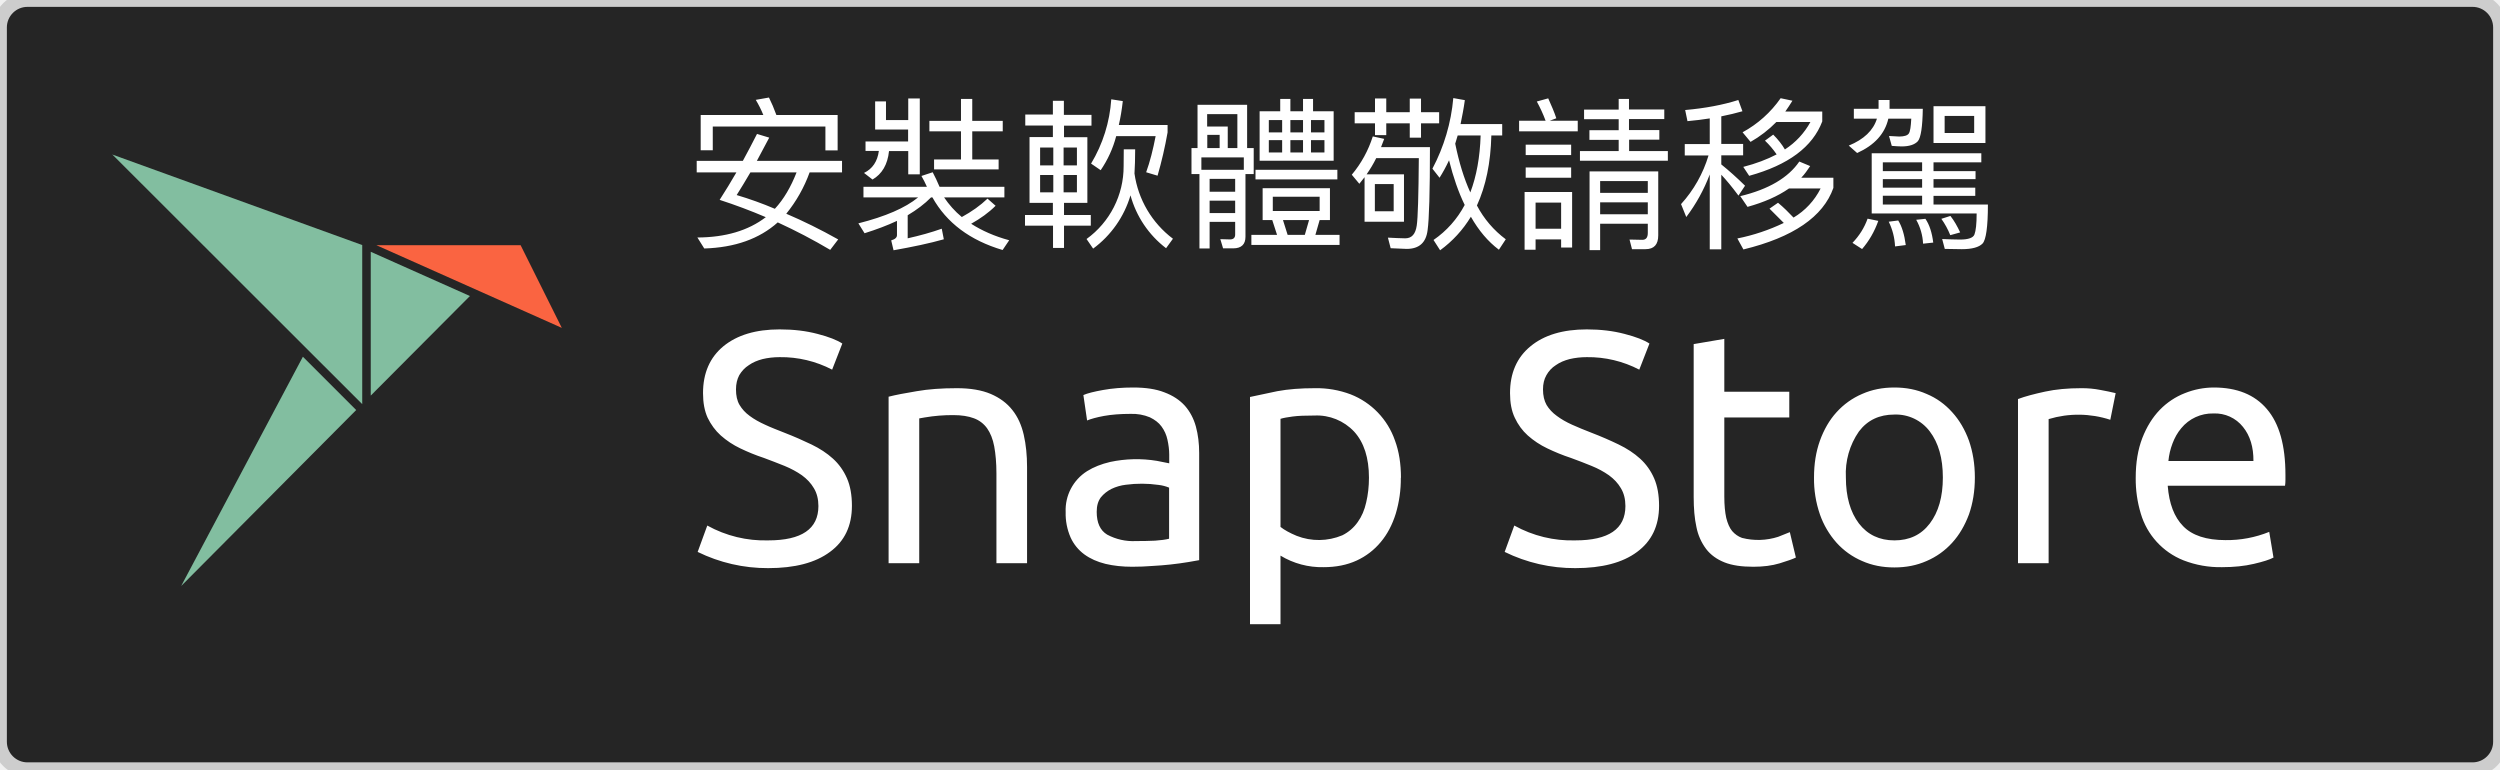
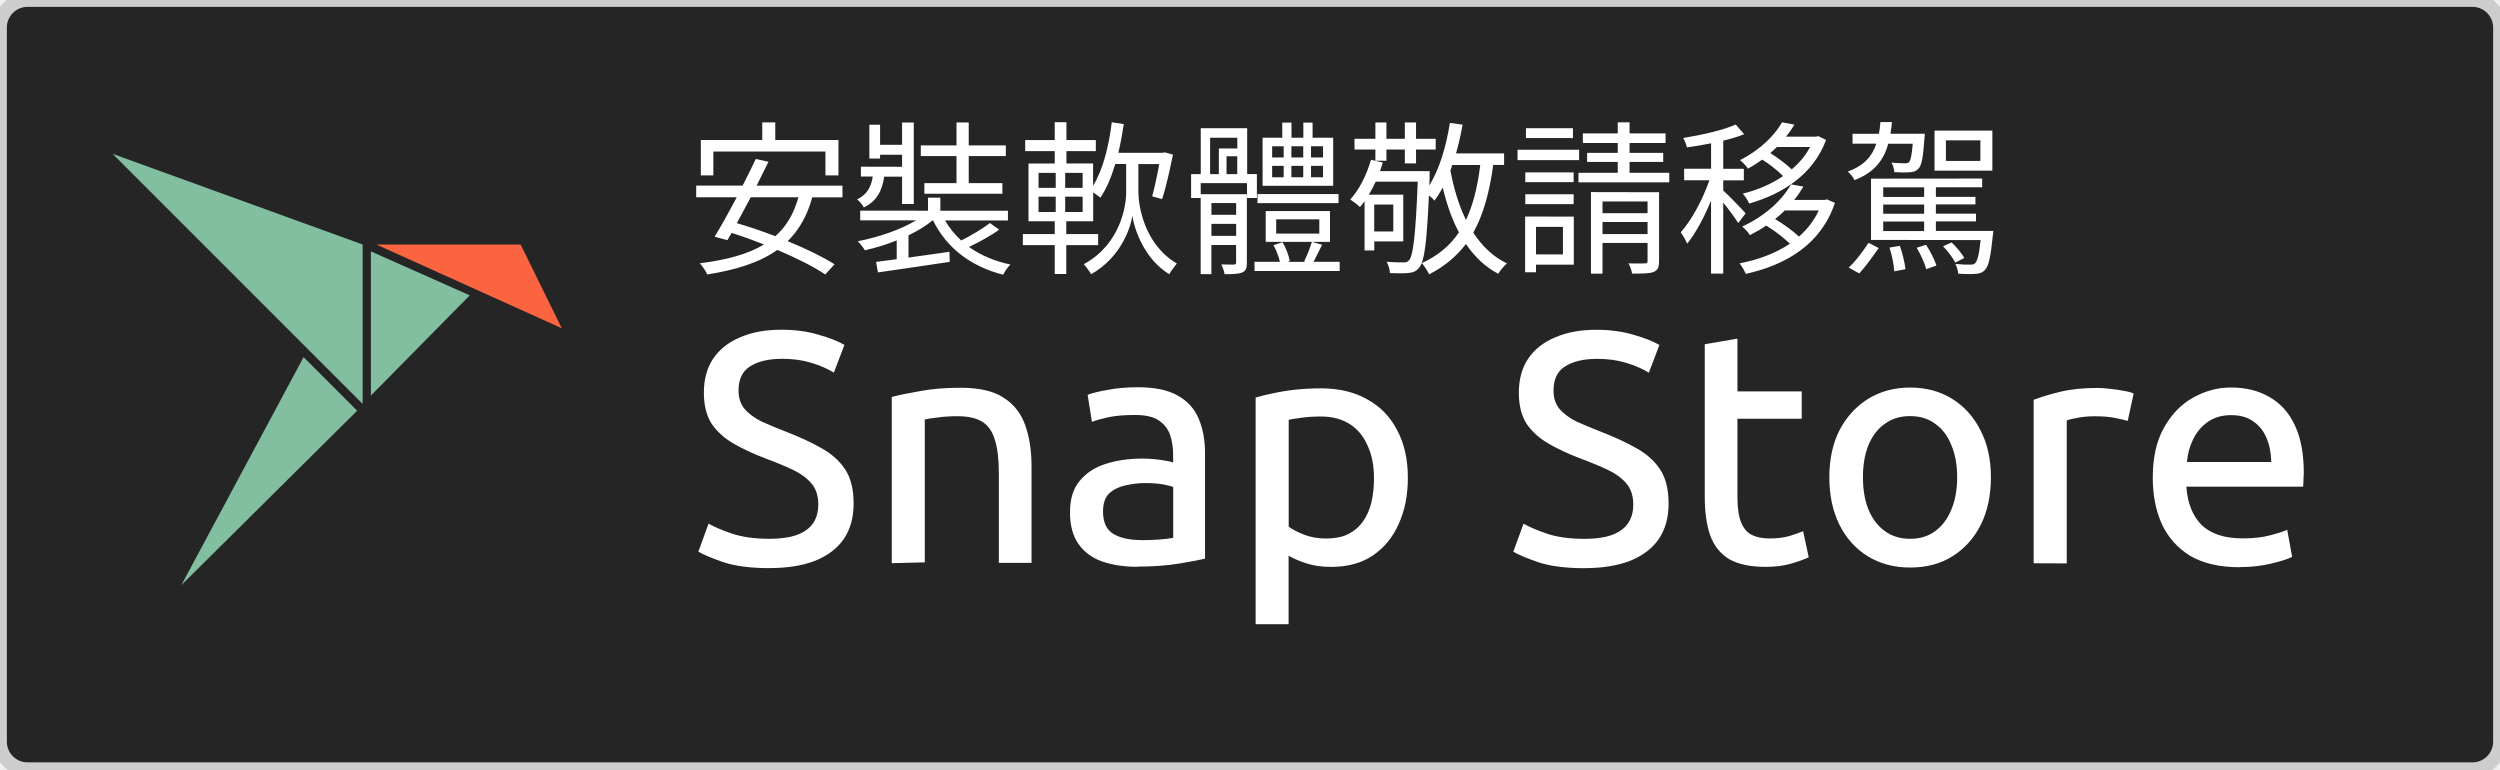
- <svg xmlns="http://www.w3.org/2000/svg" width="182" height="56">
-   <g fill="none" fill-rule="evenodd">
-     <rect stroke="#CDCDCD" fill="#252525" width="182" height="56" rx="2" />
-     <g fill-rule="nonzero">
-       <path d="M26.99 28.8V18.33l7.22 3.22-7.22 7.25zM13.2 42.64l8.85-16.67 3.88 3.88-12.73 12.8zm-5.05-31.4l18.22 6.6v11.58L8.16 11.23z" fill="#82BEA0" />
-       <path fill="#FA6441" d="M37.9 17.85H27.4l13.5 6.02z" />
+ <svg xmlns="http://www.w3.org/2000/svg" id="a" enable-background="new 0 0 182 56" version="1.1" viewBox="0 0 182 56">
+   <style id="b" type="text/css">.st0 {
+ 			fill-rule: evenodd;
+ 			clip-rule: evenodd;
+ 			fill: #252525;
+ 			stroke: #CDCDCD;
+ 		}
+ 
+ 		.st1 {
+ 			fill: #82BEA0;
+ 		}
+ 
+ 		.st2 {
+ 			fill: #FA6441;
+ 		}
+ 
+ 		.st3 {
+ 			fill: #FFFFFF;
+ 		}
+ 
+ 		.st4 {
+ 			font-family: 'PingFangSC-Regular-GBpc-EUC-H';
+ 		}
+ 
+ 		.st5 {
+ 			font-size: 12px;
+ 			font-weight: 500;
+ 		}
+ 
+ 		.st6 {
+ 			font-family: 'Ubuntu';
+ 		}
+ 
+ 		.st7 {
+ 			font-size: 24px;
+ 			font-weight: 500;
+ 		}</style>
+   <g id="e">
+     <g id="f">
+       <path id="g" class="st0" d="M2,0h178c1.1,0,2,0.9,2,2v52c0,1.1-0.9,2-2,2H2c-1.1,0-2-0.9-2-2V2C0,0.9,0.9,0,2,0z" />
+       <g id="h" transform="translate(8 11)">
+         <path id="i" class="st1" d="M19,17.8V7.3l7.2,3.2L19,17.8z M5.2,31.6L14.1,15l3.9,3.9L5.2,31.6z M0.2,0.2l18.2,6.6v11.6     L0.2,0.2z" />
+         <polygon id="j" class="st2" points="29.9 6.8 19.4 6.8 32.9 12.9" />
+       </g>
+       <path id="k" class="st3 st4 st5" transform="translate(50,19)" d="m1.02-8.81v2.58h0.912v-1.74h8.16v1.74h0.948v-2.58h-4.6v-1.28h-0.948v1.28zm-0.336 3.32v0.852h2.95c-0.564 1.07-1.14 2.11-1.61 2.87l0.936 0.252 0.3-0.528c0.768 0.24 1.57 0.528 2.36 0.84-1.19 0.72-2.74 1.13-4.67 1.37 0.18 0.204 0.456 0.6 0.54 0.816 2.1-0.336 3.8-0.864 5.1-1.79 1.38 0.588 2.65 1.22 3.49 1.79l0.672-0.744c-0.852-0.54-2.08-1.14-3.41-1.68 0.816-0.804 1.42-1.84 1.79-3.19h2.2v-0.852h-6.25l0.864-1.74-0.924-0.204c-0.276 0.588-0.612 1.26-0.96 1.94zm3.97 0.852h3.47c-0.336 1.21-0.888 2.14-1.68 2.83-0.948-0.36-1.91-0.684-2.8-0.948zm7.97 0.972v0.708h4.07c-1.14 0.684-2.78 1.24-4.25 1.52 0.168 0.156 0.396 0.456 0.516 0.66 0.744-0.168 1.55-0.408 2.32-0.72v1.37l-1.5 0.192 0.132 0.768c1.38-0.192 3.36-0.492 5.23-0.768l-0.024-0.732-2.98 0.42v-1.62c0.672-0.324 1.28-0.696 1.76-1.09h0.024c0.984 2 2.74 3.35 5.11 3.96 0.108-0.24 0.336-0.564 0.528-0.744-1.16-0.24-2.18-0.684-3.02-1.28 0.72-0.348 1.56-0.792 2.2-1.26l-0.672-0.48c-0.516 0.396-1.38 0.912-2.09 1.27-0.468-0.432-0.864-0.912-1.18-1.46h4.58v-0.708h-4.92v-0.948h-0.9v0.948zm7.01-6.42v1.67h-2.6v0.78h2.6v1.97h-2.34v0.768h5.68v-0.768h-2.45v-1.97h2.7v-0.78h-2.7v-1.67zm-6.96 3.22v0.72h0.864c-0.12 0.744-0.408 1.31-1.14 1.66 0.168 0.12 0.396 0.408 0.492 0.588 0.96-0.468 1.33-1.24 1.48-2.24h1.3v1.99h0.852v-5.93h-0.852v1.62h-1.6v-1.46h-0.78v2.46h0.78v-0.276h1.6v0.876zm12.2-0.228v4.2h1.91v0.936h-2.32v0.804h2.32v2.1h0.84v-2.1h2.32v-0.804h-2.32v-0.936h1.96v-2.1c0.192 0.132 0.408 0.288 0.528 0.384 0.444-0.66 0.792-1.5 1.08-2.45h0.792v2.06c0.012 0.972-0.42 3.79-3.08 5.23 0.168 0.192 0.42 0.54 0.528 0.732 2.08-1.16 2.86-3.26 3-4.25 0.144 0.948 0.852 3.13 2.69 4.25 0.12-0.216 0.384-0.576 0.552-0.78-2.39-1.4-2.8-4.25-2.8-5.18v-2.06h1.52c-0.156 0.852-0.348 1.75-0.516 2.35l0.72 0.204c0.276-0.804 0.564-2.12 0.792-3.24l-0.6-0.168-0.144 0.036h-3.23c0.156-0.66 0.288-1.37 0.396-2.09l-0.876-0.132c-0.216 1.78-0.648 3.46-1.36 4.62v-1.62h-1.94v-0.9h2.14v-0.804h-2.14v-1.3h-0.852v1.3h-2.15v0.804h2.15v0.9zm0.732 2.41h1.25v1.12h-1.25zm1.94 0h1.27v1.12h-1.27zm-1.94-1.73h1.25v1.09h-1.25zm1.94 0h1.27v1.09h-1.27zm14 1.54v0.66h5.9v-0.66zm1.36 1.84h3.14v1.04h-3.14zm2.6 1.64c-0.12 0.408-0.36 1.02-0.564 1.42l0.108 0.036h-1.32l0.168-0.06c-0.072-0.384-0.276-0.96-0.54-1.37l-0.648 0.216c0.204 0.36 0.384 0.84 0.468 1.21h-1.85v0.672h6.2v-0.672h-1.9l0.624-1.24zm-3.59-7.58v3.5h5.14v-3.5h-1.5v-1.1h-0.672v1.1h-0.864v-1.1h-0.672v1.1zm0.228 5.34v2.24h4.68v-2.24zm0.468-3.29h0.84v0.828h-0.84zm1.4 0h0.864v0.828h-0.864zm1.43 0h0.876v0.828h-0.876zm-2.83-1.43h0.84v0.816h-0.84zm1.4 0h0.864v0.816h-0.864zm1.43 0h0.876v0.816h-0.876zm-7.25 5.65h1.8v0.876h-1.8zm0-0.66v-0.852h1.8v0.852zm-1.48-2.96v1.74h0.696v5.54h0.78v-2.12h1.8v1.26c0 0.12-0.036 0.156-0.168 0.168-0.108 0-0.48 0-0.912-0.012 0.108 0.204 0.216 0.504 0.24 0.708 0.648 0 1.03-0.012 1.3-0.132s0.324-0.336 0.324-0.72v-4.97h-3.36v-0.804h3.37v1.08h0.72v-1.74h-0.708v-3.34h-3.38v3.34zm2.02-1.87v1.87h-0.636v-2.65h1.98v0.78zm1.34 1.87h-0.78v-1.3h0.78zm12.2-3.76v1.19h-1.34v-1.19h-0.804v1.19h-1.52v0.78h1.52v0.816h0.804v-0.816h1.34v1.01h0.816v-1.01h1.43v-0.78h-1.43v-1.19zm3.28 0.036c-0.276 1.72-0.756 3.36-1.5 4.55l0.024-0.624v-0.42h-3.61l0.204-0.624-0.864-0.204c-0.312 1.1-0.84 2.17-1.51 2.89 0.192 0.12 0.552 0.396 0.708 0.552 0.12-0.132 0.228-0.276 0.336-0.42v3.58h0.708v-0.66h2.11v-3.4h-2.51c0.18-0.3 0.348-0.612 0.504-0.948h3.06c-0.156 3.94-0.336 5.36-0.624 5.71-0.12 0.144-0.228 0.18-0.42 0.168-0.216 0-0.696 0-1.22-0.048 0.132 0.228 0.228 0.576 0.24 0.828 0.528 0.024 1.04 0.024 1.36-0.012 0.336-0.036 0.576-0.12 0.792-0.42 0.348-0.432 0.528-1.72 0.684-5.23 0.168 0.132 0.324 0.288 0.408 0.384 0.216-0.288 0.408-0.6 0.6-0.948 0.288 1.21 0.672 2.32 1.18 3.26-0.648 0.96-1.52 1.69-2.7 2.24 0.168 0.192 0.444 0.612 0.528 0.816 1.13-0.576 1.99-1.31 2.68-2.21 0.624 0.924 1.39 1.66 2.35 2.17 0.144-0.24 0.432-0.588 0.636-0.756-1.01-0.48-1.81-1.26-2.45-2.24 0.732-1.31 1.18-2.93 1.45-4.93h0.792v-0.84h-3.5c0.192-0.66 0.348-1.37 0.48-2.09zm-5.51 5.94h1.39v1.96h-1.39zm5.68-2.88h2.04c-0.192 1.57-0.516 2.9-1.04 4-0.516-1.06-0.888-2.28-1.13-3.6zm5.32 0.54v0.708h3.52v-0.708zm0.048-3.22v0.72h3.42v-0.72zm-0.048 4.81v0.72h3.52v-0.72zm-0.564-3.24v0.756h4.48v-0.756zm0.552 4.86v4.06h0.792v-0.552h2.75v-3.5zm0.792 0.756h1.96v2h-1.96zm5.95-7.61v0.804h-2.54v0.696h2.54v0.72h-2.23v0.66h2.23v0.792h-2.86v0.696h6.61v-0.696h-2.89v-0.792h2.45v-0.66h-2.45v-0.72h2.62v-0.696h-2.62v-0.804zm2.17 5.76v0.852h-3.28v-0.852zm-4.12-0.684v5.94h0.84v-2.24h3.28v1.31c0 0.132-0.036 0.18-0.192 0.18-0.156 0.012-0.648 0.012-1.2 0 0.12 0.204 0.24 0.528 0.264 0.744 0.756 0 1.26 0 1.57-0.12 0.312-0.132 0.396-0.36 0.396-0.804v-5zm0.84 2.18h3.28v0.876h-3.28zm12.7-5.46h2.41c-0.324 0.624-0.792 1.16-1.33 1.63-0.396-0.384-1.01-0.84-1.56-1.19zm0.372-1.8c-0.528 0.924-1.56 2-3.06 2.75 0.18 0.144 0.456 0.432 0.576 0.624 0.372-0.204 0.72-0.432 1.04-0.66 0.54 0.336 1.14 0.816 1.52 1.2-0.876 0.6-1.91 1.03-2.94 1.28 0.168 0.168 0.384 0.504 0.468 0.72 2.41-0.684 4.67-2.11 5.6-4.63l-0.564-0.276-0.168 0.036h-2.18c0.228-0.288 0.432-0.576 0.6-0.876zm0.192 6.42h2.48c-0.348 0.744-0.84 1.37-1.44 1.9-0.444-0.42-1.13-0.912-1.74-1.28 0.252-0.192 0.48-0.396 0.696-0.612zm0.456-1.9c-0.588 1.06-1.79 2.26-3.55 3.07 0.18 0.132 0.444 0.432 0.564 0.624 0.42-0.216 0.816-0.444 1.18-0.696 0.624 0.372 1.28 0.888 1.73 1.32-1.06 0.708-2.33 1.18-3.67 1.43 0.168 0.192 0.372 0.552 0.456 0.768 2.9-0.648 5.47-2.12 6.49-5.17l-0.576-0.252-0.168 0.036h-2.22c0.264-0.324 0.48-0.648 0.672-0.972zm-4.02-4.36c-0.888 0.408-2.47 0.756-3.82 0.984 0.108 0.192 0.228 0.492 0.264 0.684 0.564-0.072 1.16-0.18 1.76-0.3v1.85h-1.96v0.84h1.84c-0.48 1.38-1.31 2.94-2.09 3.79 0.156 0.216 0.372 0.576 0.468 0.828 0.612-0.744 1.25-1.93 1.74-3.14v5.32h0.888v-5.17c0.408 0.504 0.888 1.15 1.09 1.49l0.54-0.708c-0.24-0.276-1.28-1.36-1.63-1.66v-0.744h1.5v-0.84h-1.5v-2.05c0.564-0.132 1.09-0.288 1.52-0.468zm15.3 1.15h2.51v1.5h-2.51zm-0.828-0.708v2.92h4.21v-2.92zm-4.8 8.17c-0.36 0.54-0.912 1.32-1.45 1.8l0.768 0.432c0.492-0.528 1.01-1.28 1.42-1.85zm1.52 0.348c0.18 0.552 0.324 1.26 0.348 1.73l0.816-0.156c-0.048-0.456-0.216-1.16-0.408-1.7zm1.98 0.012c0.288 0.48 0.588 1.13 0.696 1.56l0.744-0.264c-0.132-0.408-0.444-1.04-0.756-1.51zm1.92-0.108c0.348 0.348 0.72 0.852 0.888 1.19l0.66-0.336c-0.18-0.324-0.564-0.792-0.924-1.13zm-4.56-9.04c-0.024 0.3-0.06 0.588-0.108 0.852h-1.92v0.72h1.73c-0.3 0.912-0.888 1.6-2.08 2.03 0.18 0.144 0.408 0.432 0.492 0.624 1.44-0.552 2.12-1.45 2.46-2.65h1.78c-0.072 0.852-0.156 1.21-0.276 1.34-0.072 0.072-0.168 0.084-0.312 0.084-0.156 0-0.54-0.012-0.96-0.048 0.12 0.192 0.192 0.48 0.204 0.696 0.456 0.024 0.9 0.024 1.14 0 0.264-0.012 0.444-0.072 0.612-0.252 0.24-0.228 0.348-0.828 0.444-2.21 0.024-0.12 0.024-0.336 0.024-0.336h-2.5c0.048-0.276 0.084-0.552 0.108-0.852zm0.204 6h2.98v0.672h-2.98zm0-0.552v-0.696h2.98v0.696zm-0.888-1.33v4.46h0.588l7.39 0.012c-0.108 1.07-0.24 1.54-0.408 1.69-0.084 0.084-0.18 0.096-0.348 0.096-0.18 0.012-0.612 0-1.08-0.048 0.108 0.192 0.192 0.504 0.204 0.708 0.516 0.036 1.01 0.036 1.26 0.012 0.288-0.012 0.492-0.084 0.672-0.264 0.276-0.264 0.432-0.936 0.588-2.51 0.024-0.12 0.036-0.348 0.036-0.348h-4.18v-0.696h2.92v-0.564h-2.92v-0.672h2.88v-0.552h-2.88v-0.696h3.37v-0.636zm0.888 3.12h2.98v0.696h-2.98z" fill="#fff" aria-label="安裝軟體敬請移駕" />
+       <path id="l" class="st3 st6 st7" transform="translate(50,41)" d="m6.02 0.36q-2.04 0-3.36-0.432-1.3-0.456-1.82-0.768l0.744-2.04q0.576 0.336 1.68 0.72 1.13 0.384 2.76 0.384 1.8 0 2.66-0.624 0.888-0.624 0.888-1.87 0-0.96-0.504-1.54-0.48-0.576-1.34-0.984t-2.02-0.84q-1.27-0.48-2.28-1.06t-1.61-1.44q-0.576-0.888-0.576-2.28 0-1.46 0.672-2.47 0.696-1.03 1.97-1.56 1.27-0.552 3-0.552 1.49 0 2.69 0.36 1.2 0.336 1.9 0.744l-0.768 2.02q-0.696-0.432-1.66-0.72-0.936-0.288-2.09-0.288-1.49 0-2.35 0.552-0.84 0.528-0.84 1.75 0 0.816 0.432 1.34 0.456 0.528 1.22 0.912 0.792 0.36 1.78 0.744 1.49 0.576 2.59 1.2 1.1 0.6 1.73 1.54t0.624 2.52q0 1.51-0.72 2.57-0.72 1.03-2.09 1.58-1.37 0.528-3.31 0.528zm8.9-0.36v-12.1q0.816-0.216 2.09-0.432 1.27-0.24 2.93-0.24 2.02 0 3.12 0.72 1.13 0.72 1.58 2.02 0.456 1.27 0.456 3v7.01h-2.38v-6.53q0-1.54-0.288-2.42-0.264-0.912-0.912-1.32t-1.82-0.408q-0.792 0-1.46 0.096-0.648 0.072-0.912 0.144v10.4zm17.9 0.264q-1.44 0-2.57-0.384-1.1-0.384-1.73-1.27t-0.624-2.33q0-1.42 0.696-2.26 0.696-0.864 1.9-1.25t2.66-0.384q0.672 0 1.34 0.096 0.696 0.096 0.912 0.192v-0.576q0-0.768-0.216-1.42t-0.816-1.06q-0.576-0.408-1.73-0.408-1.2 0-1.97 0.168-0.744 0.168-1.18 0.336l-0.312-1.97q0.48-0.192 1.46-0.36 0.984-0.192 2.21-0.192 1.82 0 2.88 0.6 1.08 0.6 1.54 1.7 0.456 1.08 0.456 2.5v7.68q-0.6 0.144-1.92 0.36t-3 0.216zm0.24-1.94q0.744 0 1.34-0.048 0.624-0.048 1.01-0.12v-3.7q-0.216-0.096-0.744-0.192t-1.27-0.096-1.46 0.168q-0.696 0.144-1.18 0.576-0.456 0.432-0.456 1.32 0 1.18 0.744 1.63t2.02 0.456zm8.35 6.12v-16.5q0.552-0.168 1.27-0.312 0.744-0.168 1.63-0.264t1.87-0.096q1.94 0 3.34 0.792 1.42 0.768 2.18 2.23 0.792 1.46 0.792 3.48 0 1.92-0.672 3.38-0.648 1.46-1.9 2.3-1.22 0.816-3.02 0.816-1.01 0-1.82-0.264-0.792-0.264-1.27-0.552v4.99zm5.14-6.24q0.936 0 1.58-0.312 0.672-0.336 1.08-0.912 0.432-0.6 0.624-1.39 0.192-0.816 0.192-1.78 0-1.39-0.48-2.4-0.456-1.03-1.32-1.56t-2.06-0.528q-0.864 0-1.46 0.096-0.576 0.072-0.888 0.144v7.78q0.384 0.288 1.1 0.576 0.744 0.288 1.63 0.288zm18.8 2.16q-2.04 0-3.36-0.432-1.3-0.456-1.82-0.768l0.744-2.04q0.576 0.336 1.68 0.72 1.13 0.384 2.76 0.384 1.8 0 2.66-0.624 0.888-0.624 0.888-1.87 0-0.96-0.504-1.54-0.48-0.576-1.34-0.984t-2.02-0.84q-1.27-0.48-2.28-1.06t-1.61-1.44q-0.576-0.888-0.576-2.28 0-1.46 0.672-2.47 0.696-1.03 1.97-1.56 1.27-0.552 3-0.552 1.49 0 2.69 0.36 1.2 0.336 1.9 0.744l-0.768 2.02q-0.696-0.432-1.66-0.72-0.936-0.288-2.09-0.288-1.49 0-2.35 0.552-0.84 0.528-0.84 1.75 0 0.816 0.432 1.34 0.456 0.528 1.22 0.912 0.792 0.36 1.78 0.744 1.49 0.576 2.59 1.2 1.1 0.6 1.73 1.54t0.624 2.52q0 1.51-0.72 2.57-0.72 1.03-2.09 1.58-1.37 0.528-3.31 0.528zm13.2-0.096q-1.7 0-2.69-0.576-0.96-0.6-1.37-1.75-0.384-1.15-0.384-2.78v-11.1l2.38-0.408v3.84h4.68v1.99h-4.68v5.74q0 1.13 0.264 1.8 0.264 0.648 0.768 0.912 0.528 0.264 1.3 0.264 0.816 0 1.42-0.168 0.624-0.192 1.03-0.36l0.408 1.9q-0.456 0.216-1.27 0.456t-1.85 0.24zm10.5 0.048q-1.73 0-3.07-0.816-1.32-0.816-2.06-2.28-0.744-1.49-0.744-3.48 0-1.97 0.744-3.43 0.768-1.46 2.09-2.28 1.34-0.816 3.05-0.816 1.73 0 3.05 0.816t2.06 2.28q0.768 1.46 0.768 3.43 0 1.99-0.744 3.48-0.744 1.46-2.06 2.28-1.3 0.816-3.07 0.816zm0-2.09q1.08 0 1.82-0.552 0.768-0.552 1.18-1.56 0.432-1.01 0.432-2.38 0-1.34-0.432-2.35-0.408-1.01-1.18-1.54-0.744-0.552-1.82-0.552-1.06 0-1.82 0.552-0.768 0.528-1.2 1.54-0.408 1.01-0.408 2.35 0 1.37 0.408 2.38 0.432 1.01 1.2 1.56t1.82 0.552zm9 1.78v-11.9q0.744-0.288 1.9-0.576 1.18-0.288 2.74-0.288 0.456 0 0.96 0.072 0.528 0.048 0.984 0.144 0.456 0.072 0.696 0.192l-0.432 1.99q-0.312-0.096-0.936-0.216-0.6-0.12-1.46-0.12-0.72 0-1.3 0.12-0.552 0.096-0.744 0.192v10.4zm15 0.288q-2.21 0-3.62-0.84-1.39-0.864-2.06-2.33-0.648-1.46-0.648-3.34 0-2.21 0.816-3.65 0.816-1.46 2.11-2.18 1.32-0.744 2.76-0.744 1.63 0 2.81 0.696 1.2 0.672 1.85 2.06 0.648 1.37 0.648 3.48 0 0.216-0.024 0.48 0 0.264-0.024 0.504h-8.5q0.12 1.78 1.1 2.78 1.01 0.984 3 0.984 1.15 0 1.97-0.216 0.84-0.216 1.27-0.408l0.36 1.97q-0.408 0.216-1.49 0.48-1.06 0.264-2.33 0.264zm-3.84-7.66h6.14q-0.024-1.01-0.36-1.78t-0.984-1.2q-0.624-0.432-1.58-0.432-0.984 0-1.68 0.48t-1.08 1.27q-0.384 0.768-0.456 1.66z" fill="#fff" aria-label="Snap Store" />
    </g>
-     <path d="M60.98 8.37v2.58h-.89V9.21h-8.2v1.73h-.88V8.37h4.56a7.9 7.9 0 00-.55-1.1l.96-.17c.19.38.37.8.54 1.27h4.46zm-10.26 3.34h3.36c.36-.66.7-1.31 1.03-1.96l.89.27-.9 1.69h6.2v.84h-2.36a10.36 10.36 0 01-1.7 3.01c1.24.53 2.5 1.15 3.78 1.87l-.58.76a41.5 41.5 0 00-3.82-2c-1.34 1.2-3.12 1.83-5.35 1.9l-.5-.8c2.04-.01 3.7-.5 4.98-1.48a39.7 39.7 0 00-3.36-1.26c.43-.67.84-1.34 1.22-2h-2.89v-.84zm3.91.84c-.36.62-.7 1.17-1 1.65a26 26 0 012.78 1c.65-.7 1.17-1.6 1.58-2.65h-3.36zm8.23 1.05h4.62a8.1 8.1 0 00-.4-.79l.82-.27c.17.32.34.68.5 1.06h4.72v.77h-4.39c.36.53.78 1.01 1.29 1.43.73-.4 1.35-.84 1.87-1.34l.59.52c-.5.5-1.1.93-1.78 1.31.78.5 1.7.91 2.77 1.2l-.48.71c-2.37-.7-4.08-1.98-5.11-3.83h-.1c-.46.47-1.03.9-1.7 1.3v1.68c.89-.2 1.72-.43 2.48-.7l.15.77c-1.02.29-2.25.55-3.66.8l-.17-.72c.28-.08.42-.21.42-.38v-1.04c-.7.33-1.5.63-2.36.9l-.45-.72c1.97-.5 3.41-1.12 4.35-1.89h-3.98v-.77zm.84-6.22h.8v1.36h1.62V7.17h.84v5.52h-.84V11h-1.4c-.1.98-.51 1.67-1.2 2.07l-.62-.48c.62-.3.98-.84 1.08-1.6h-.97v-.69h3.1v-.87h-2.4V7.38zm3.96 1.42h2.3V7.2h.82v1.6H73v.76h-2.22v2.05h1.92v.72H68v-.72h1.96V9.56h-2.3V8.8zm7.29 1.18h1.7v-.84h-2.01v-.8h2.01V7.34h.8v1.02h2.01v.79h-2v.84h1.7v4.78h-1.7v.88h1.95v.78h-1.95v1.62h-.8v-1.62h-2.04v-.78h2.03v-.88h-1.7V9.98zM78.4 14v-1.26h-.97V14h.97zm-1.72 0v-1.26h-.96V14h.96zm-.96-1.96h.96v-1.3h-.96v1.3zm1.71-1.3v1.3h.97v-1.3h-.97zm3.83-.83a7.97 7.97 0 01-1.13 2.48l-.7-.48a10.4 10.4 0 001.47-4.68l.84.13c-.07.63-.17 1.22-.29 1.74H85v.54c-.19 1.07-.43 2.12-.73 3.15l-.83-.25c.28-.77.5-1.65.69-2.63h-2.87zm1.38.96c0 .7-.02 1.28-.05 1.76a7.2 7.2 0 002.8 4.75l-.5.69a7.25 7.25 0 01-2.59-3.85 7.44 7.44 0 01-2.72 3.88l-.48-.7a6.51 6.51 0 002.7-5.3l.01-1.23h.83zM91.7 8.1h1.5v-.9h.74v.9h.92v-.9h.73v.9h1.5v3.6H91.7V8.1zm4.72 3v-.9h-.98v.9h.98zm-1.56 0v-.9h-.92v.9h.92zm-1.52 0v-.9h-.97v.9h.97zm-.97-1.46h.97v-.9h-.97v.9zm1.57-.9v.9h.92v-.9h-.92zm1.5 0v.9h.98v-.9h-.98zm-4.04 3.62h5.96v.7H91.4v-.7zm.52 1.34h4.9v2.32h-.75l-.31 1.08h1.76v.73H91.1v-.73h1.87l-.35-1.08h-.7V13.7zm1.82 3.4h1.25l.31-1.08h-1.9l.34 1.08zm2.33-1.74v-1.04h-3.41v1.04h3.4zm-5.28-7.73v3.15h.48v1.89h-.6v4.57c0 .55-.3.84-.89.84h-.74l-.2-.67.71.02c.24 0 .37-.12.37-.35v-.93h-1.86v1.94h-.74v-5.42h-.58v-1.89h.44V7.63h3.6zm-2.9 3.15h.9v-.96h-.9v.96zm1.48 0h.71V8.31h-2.2v.9h1.5v1.57zm1.18 1.59v-.91h-3.09v.9h3.09zm-2.49 3.14h1.86v-.9h-1.86v.9zm0-1.55h1.86v-.94h-1.86v.94zm12.04-6.79h.82v1h1.71v-.99h.82v.99h1.32v.81h-1.32v1.04h-.82V8.98h-1.71v.86h-.82v-.86h-1.48v-.81h1.48v-1zm-.76 5.73l-.38.48-.55-.66a8.18 8.18 0 001.53-2.79l.83.18-.23.6h3.56c0 3.27-.06 5.27-.17 6.04-.11.91-.61 1.37-1.53 1.37l-1.16-.05-.2-.77c.49.02.9.05 1.26.05.48 0 .75-.31.84-.94.08-.53.13-2.17.15-4.9h-3.1c-.21.43-.45.82-.7 1.18h2.72v3.45h-2.87V12.9zm2.12 2.5V13.4h-1.37v1.98h1.37zm4.34-8.26l.84.15c-.08.61-.2 1.19-.31 1.74h3.03v.83h-.79c-.05 2-.4 3.68-1.05 5.1a7.26 7.26 0 002.1 2.46l-.5.76c-.8-.6-1.47-1.4-2.04-2.4a8.36 8.36 0 01-2.24 2.44l-.48-.75a7.12 7.12 0 002.27-2.55c-.46-.94-.83-2.02-1.14-3.25-.22.47-.45.89-.69 1.27l-.52-.66a13.49 13.49 0 001.52-5.14zm2 2.72h-1.68l-.18.6c.28 1.37.64 2.54 1.1 3.55.45-1.19.7-2.57.75-4.15zm3.99 7.57v.75h-.8v-4.2h3.46v4.04h-.8v-.59h-1.86zm1.86-.78v-1.9h-1.86v1.9h1.86zm-3.06-7.86h1.93c-.18-.49-.4-.96-.64-1.4l.83-.23c.24.53.45 1.02.59 1.45l-.48.18h2.04v.77h-4.27v-.77zm.48 1.74h3.31v.76h-3.31v-.76zm0 1.66h3.31v.75h-3.31v-.75zm4.25-4.21h2.52V7.2h.75v.77h2.57v.7h-2.57v.8h2.21v.7h-2.2V11h2.82v.7h-6.4V11h2.82v-.82h-2.13v-.7h2.13v-.8h-2.52v-.7zm4.47 10.16h-.98l-.18-.7.93.02c.27 0 .4-.17.4-.5v-.67h-3.47v1.92h-.77v-5.73h5v4.65c0 .67-.3 1.01-.93 1.01zm-3.3-2.54h3.47v-.87h-3.47v.87zm0-1.56h3.47v-.86h-3.47v.86zm6.36-5.21l-.17-.82c1.46-.13 2.74-.37 3.87-.73l.3.82c-.48.14-1 .26-1.54.37v2.01h1.59v.83h-1.59v.66c.57.46 1.14.97 1.73 1.55l-.48.72c-.48-.65-.9-1.15-1.25-1.52v5.43h-.84V12.7c-.43 1.13-1 2.16-1.71 3.1l-.38-.94a9.19 9.19 0 002-3.54h-1.73v-.83h1.82V8.62c-.51.08-1.05.15-1.62.2zm8.14 2.93l.79.33c-.2.3-.4.59-.65.85h2.34v.74c-.74 2.1-2.93 3.6-6.55 4.48l-.44-.8a14.3 14.3 0 003.38-1.13l-1.04-1.04.62-.43c.4.33.77.7 1.13 1.08a5.14 5.14 0 001.97-2.12h-2.3c-.82.57-1.83 1.01-3.02 1.34l-.53-.78c2.08-.5 3.5-1.35 4.3-2.52zm-.5-4.43c-.17.27-.34.54-.52.79h2.69v.72c-.7 1.85-2.46 3.17-5.32 3.96l-.43-.65c.93-.24 1.74-.55 2.43-.91a6.12 6.12 0 00-.85-1l.6-.44c.36.36.64.72.85 1.08a5.53 5.53 0 001.86-2h-2.48a8.53 8.53 0 01-1.88 1.45l-.58-.7a8.07 8.07 0 002.77-2.48l.85.18zm10.27.4h3.78v2.68h-3.78V7.72zm2.96 1.95V8.44h-2.15v1.24h2.15zm-6.96-2.4h.8v.64h2.42c-.02 1.3-.14 2.1-.36 2.36-.23.25-.63.38-1.18.38-.2 0-.44-.02-.72-.04l-.2-.72.74.04c.37 0 .61-.08.7-.22.1-.14.15-.5.18-1.08h-1.67c-.25 1.1-1.01 1.93-2.27 2.5l-.61-.54c1.1-.45 1.79-1.11 2.05-1.96h-1.68v-.72h1.8v-.64zm.31 5.76v.62h2.86v-.62h-2.86zm0 1.21v.64h2.86v-.64h-2.86zm3.69.64h3.96c0 1.63-.14 2.58-.39 2.84-.26.27-.77.41-1.51.41l-1.24-.02-.19-.72c.47.02.9.04 1.31.04.6 0 .95-.13 1.04-.37.1-.26.16-.77.16-1.53h-7.64v-4.38h7.98v.66h-3.48v.64h3.06v.58h-3.06v.62h3.04v.6h-3.04v.63zm-.83-3.07h-2.86v.64h2.86v-.64zm-3.97 4.1l.78.16c-.28.79-.68 1.47-1.18 2.05l-.7-.45c.5-.52.87-1.11 1.1-1.76zm2.23.13c.27.43.45 1.03.55 1.79l-.78.1a4.55 4.55 0 00-.46-1.8l.69-.09zm1.98-.12c.29.42.48 1 .57 1.73l-.74.08a3.94 3.94 0 00-.5-1.74l.67-.07zm1.82-.21c.27.34.5.75.71 1.2l-.72.2a5.71 5.71 0 00-.65-1.19l.66-.21zM55.93 39.34c2.43 0 3.65-.83 3.65-2.5 0-.5-.11-.94-.33-1.3-.21-.36-.5-.67-.87-.94-.37-.26-.8-.49-1.26-.68-.48-.2-.98-.38-1.5-.58-.61-.2-1.19-.44-1.73-.7a6.05 6.05 0 01-1.42-.94c-.4-.36-.71-.79-.95-1.28-.23-.5-.34-1.1-.34-1.8 0-1.46.5-2.6 1.48-3.41 1-.82 2.36-1.23 4.1-1.23 1.02 0 1.93.11 2.76.33.82.21 1.42.45 1.8.7l-.74 1.9a8.05 8.05 0 00-3.82-.91c-.44 0-.86.05-1.24.14-.38.1-.72.24-1 .44-.3.19-.52.43-.7.73-.16.3-.24.64-.24 1.04 0 .45.08.83.26 1.13.18.3.42.57.74.8.32.24.7.45 1.12.64.42.2.9.38 1.4.58.72.28 1.38.57 1.98.86.6.29 1.12.63 1.56 1.03.44.4.78.88 1.02 1.43.24.55.36 1.22.36 2 0 1.46-.53 2.58-1.6 3.36-1.06.79-2.56 1.18-4.5 1.18a11.54 11.54 0 01-5.13-1.18l.7-1.92a8.63 8.63 0 004.44 1.08zm8.76-10.46c.51-.13 1.19-.26 2.04-.4.85-.15 1.82-.22 2.93-.22.99 0 1.81.14 2.47.42.65.28 1.18.67 1.57 1.17.4.5.67 1.11.83 1.81.16.7.24 1.48.24 2.33V41h-2.23v-6.53c0-.77-.06-1.42-.16-1.97-.1-.54-.28-.98-.52-1.32a2.04 2.04 0 00-.96-.73c-.4-.15-.9-.23-1.48-.23a11.93 11.93 0 00-2.1.17l-.4.07V41h-2.23V28.88zm18 10.51c.53 0 1-.01 1.4-.03.41-.03.75-.07 1.02-.14V35.5a2.86 2.86 0 00-.78-.2 8.68 8.68 0 00-2.37-.01 3.3 3.3 0 00-1.04.3c-.3.15-.57.36-.78.62-.2.27-.3.61-.3 1.05 0 .8.25 1.35.76 1.66a4 4 0 002.09.47zm-.2-11.18c.9 0 1.66.11 2.27.35.62.23 1.12.56 1.5.98.37.42.64.93.8 1.51.16.59.24 1.23.24 1.93v7.8l-.8.14a23.37 23.37 0 01-2.58.28c-.5.04-1 .06-1.5.06-.7 0-1.35-.07-1.94-.21-.6-.15-1.1-.37-1.54-.69a3.13 3.13 0 01-1-1.23 4.33 4.33 0 01-.36-1.85 3.35 3.35 0 011.56-2.98c.48-.3 1.04-.52 1.68-.67a9.16 9.16 0 013.4-.08 40.87 40.87 0 01.9.18v-.63c0-.36-.05-.73-.13-1.09a2.5 2.5 0 00-.43-.96c-.2-.28-.5-.5-.85-.67a3.34 3.34 0 00-1.4-.25c-.74 0-1.39.05-1.94.15-.55.1-.96.22-1.23.33l-.27-1.85c.29-.13.77-.25 1.44-.37.67-.12 1.4-.18 2.19-.18zm17.17 6.57c0-1.45-.36-2.57-1.08-3.36a3.72 3.72 0 00-2.88-1.17c-.68 0-1.2.02-1.58.07-.37.05-.67.1-.9.17v7.87c.28.22.67.44 1.18.65a4.42 4.42 0 003.32-.04c.46-.23.83-.55 1.12-.96.29-.4.5-.89.62-1.44.13-.55.2-1.15.2-1.79zm2.32 0a8.8 8.8 0 01-.37 2.62c-.25.8-.61 1.49-1.09 2.06a4.96 4.96 0 01-1.76 1.35c-.7.32-1.5.48-2.4.48a5.8 5.8 0 01-3.14-.84v4.99H91V28.9l1.98-.42c.8-.15 1.71-.22 2.75-.22a7 7 0 012.6.45 5.55 5.55 0 013.22 3.35c.3.8.44 1.72.44 2.72zm12.7 4.56c2.43 0 3.65-.83 3.65-2.5 0-.5-.11-.94-.33-1.3-.21-.36-.5-.67-.87-.94-.37-.26-.79-.49-1.26-.68-.47-.2-.97-.38-1.5-.58-.61-.2-1.19-.44-1.73-.7a6.05 6.05 0 01-1.42-.94c-.4-.36-.71-.79-.94-1.28-.24-.5-.35-1.1-.35-1.8 0-1.46.5-2.6 1.49-3.41.99-.82 2.36-1.23 4.1-1.23 1 0 1.92.11 2.75.33.82.21 1.43.45 1.81.7l-.74 1.9a8.05 8.05 0 00-3.82-.91c-.45 0-.86.05-1.25.14-.38.1-.72.24-1 .44-.3.19-.52.43-.69.73-.17.3-.25.64-.25 1.04 0 .45.09.83.26 1.13.18.3.43.57.75.8.32.24.69.45 1.11.64.43.2.9.38 1.4.58.73.28 1.39.57 1.99.86.6.29 1.12.63 1.56 1.03.44.4.78.88 1.02 1.43.24.55.36 1.22.36 2 0 1.46-.54 2.58-1.6 3.36-1.06.79-2.56 1.18-4.5 1.18a11.54 11.54 0 01-5.14-1.18l.7-1.92a8.63 8.63 0 004.44 1.08zm10.85-10.82h4.73v1.87h-4.73v5.76c0 .63.05 1.14.14 1.55.1.4.24.73.43.96.2.23.44.4.72.5a4.74 4.74 0 002.63-.08l.85-.34.44 1.85c-.23.11-.62.25-1.18.42-.56.17-1.2.25-1.92.25-.85 0-1.55-.1-2.1-.32s-1-.54-1.33-.97a3.9 3.9 0 01-.71-1.6c-.14-.63-.2-1.36-.2-2.2V25.05l2.23-.38v3.86zm18.24 6.24c0 1-.15 1.89-.43 2.69-.3.8-.7 1.49-1.22 2.06a5.33 5.33 0 01-1.86 1.33c-.72.32-1.5.47-2.35.47-.85 0-1.63-.15-2.35-.47a5.33 5.33 0 01-1.86-1.33 6.15 6.15 0 01-1.21-2.06 7.9 7.9 0 01-.43-2.69c0-.98.14-1.87.43-2.68.29-.8.69-1.5 1.21-2.07a5.33 5.33 0 011.86-1.33c.72-.32 1.5-.47 2.35-.47.85 0 1.63.15 2.35.47.72.3 1.34.75 1.86 1.33.52.57.93 1.27 1.22 2.07.28.81.43 1.7.43 2.68zm-2.33 0c0-1.4-.32-2.52-.95-3.35a3.08 3.08 0 00-2.58-1.23c-1.09 0-1.95.4-2.58 1.23a5.37 5.37 0 00-.95 3.35c0 1.4.32 2.52.95 3.35.63.82 1.5 1.23 2.58 1.23 1.09 0 1.95-.4 2.58-1.23.63-.83.95-1.94.95-3.35zm10.08-6.5a6.94 6.94 0 011.4.13 20.92 20.92 0 011.1.23l-.39 1.94a7.48 7.48 0 00-4.49-.05V41h-2.23V29.05c.53-.2 1.19-.37 1.97-.54.78-.17 1.66-.25 2.64-.25zm3.96 6.52c0-1.1.16-2.06.48-2.89.32-.82.74-1.5 1.27-2.05a5.16 5.16 0 011.83-1.22 5.7 5.7 0 012.1-.41c1.69 0 2.98.52 3.87 1.57.9 1.05 1.35 2.64 1.35 4.79v.37c0 .15-.01.3-.03.42h-8.54c.1 1.3.47 2.28 1.13 2.95.65.67 1.68 1.01 3.07 1.01a8.19 8.19 0 003.19-.6l.31 1.87c-.27.15-.75.3-1.43.46-.68.16-1.45.24-2.31.24a7.35 7.35 0 01-2.82-.5 5.26 5.26 0 01-3.1-3.4 8.68 8.68 0 01-.37-2.6zm8.57-1.22c.01-1-.24-1.84-.76-2.48a2.6 2.6 0 00-2.15-.98 2.94 2.94 0 00-2.35 1.08c-.27.32-.48.7-.63 1.1-.16.42-.26.85-.3 1.28h6.19z" fill="#FFF" />
  </g>
</svg>
